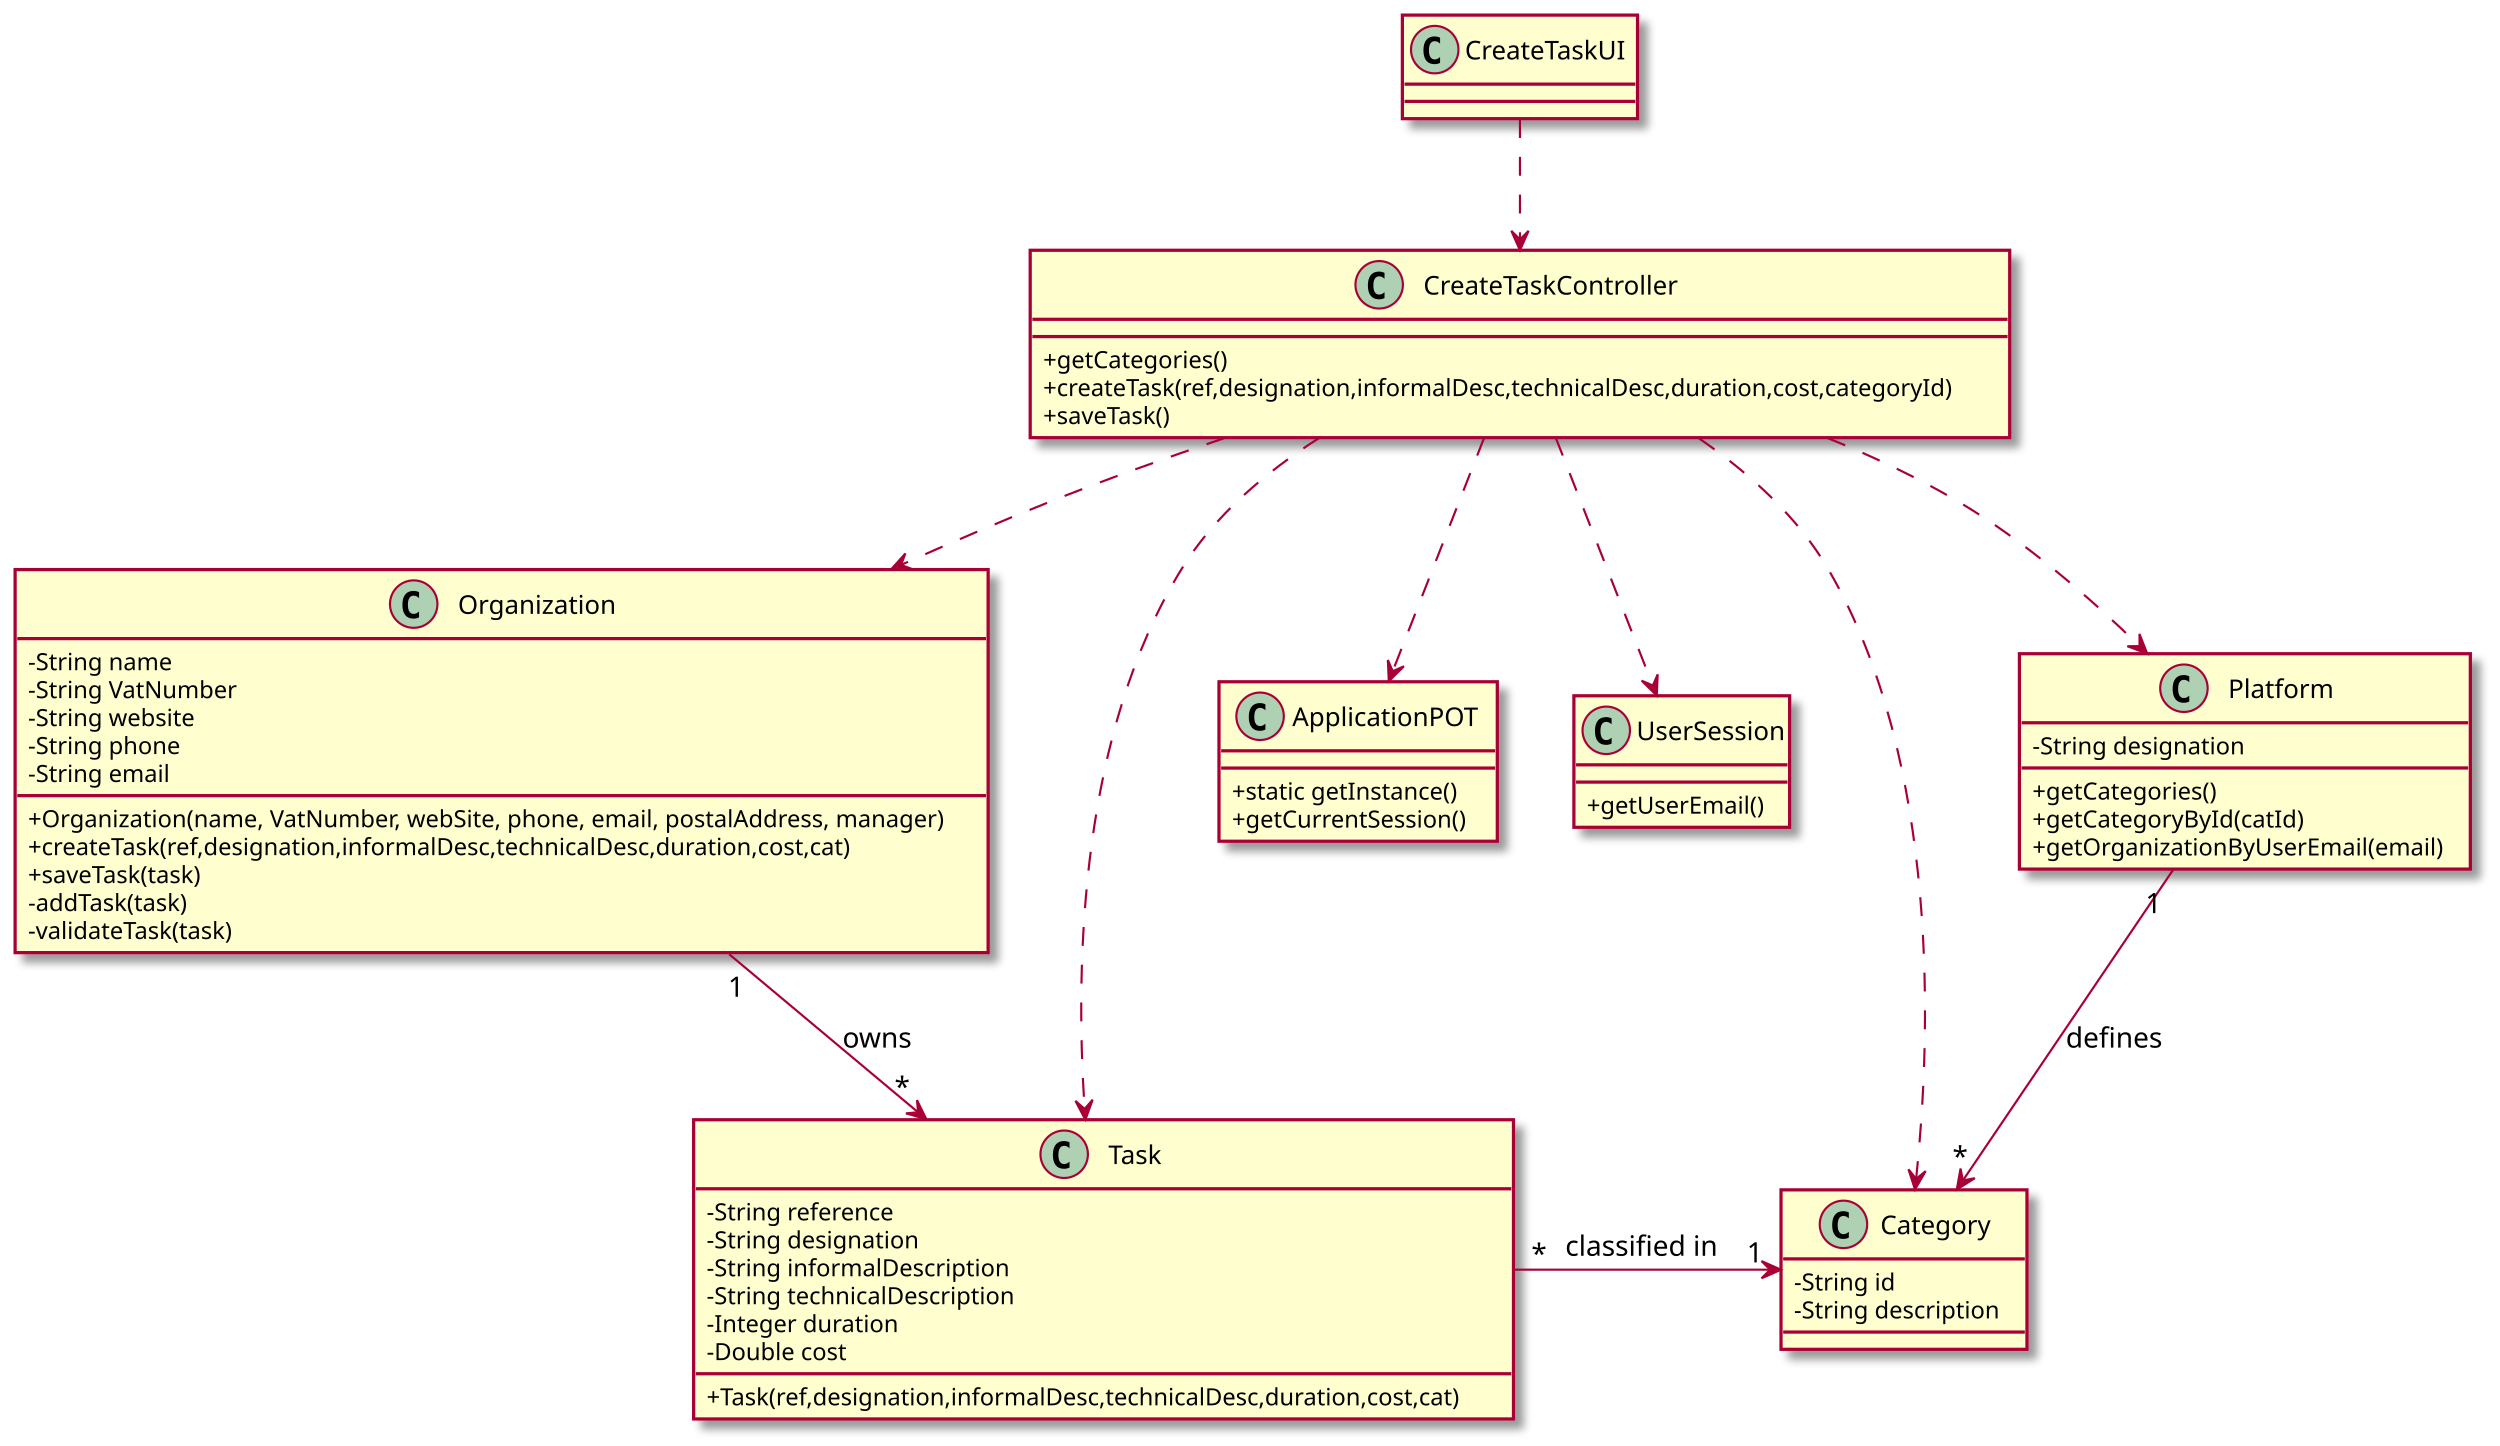
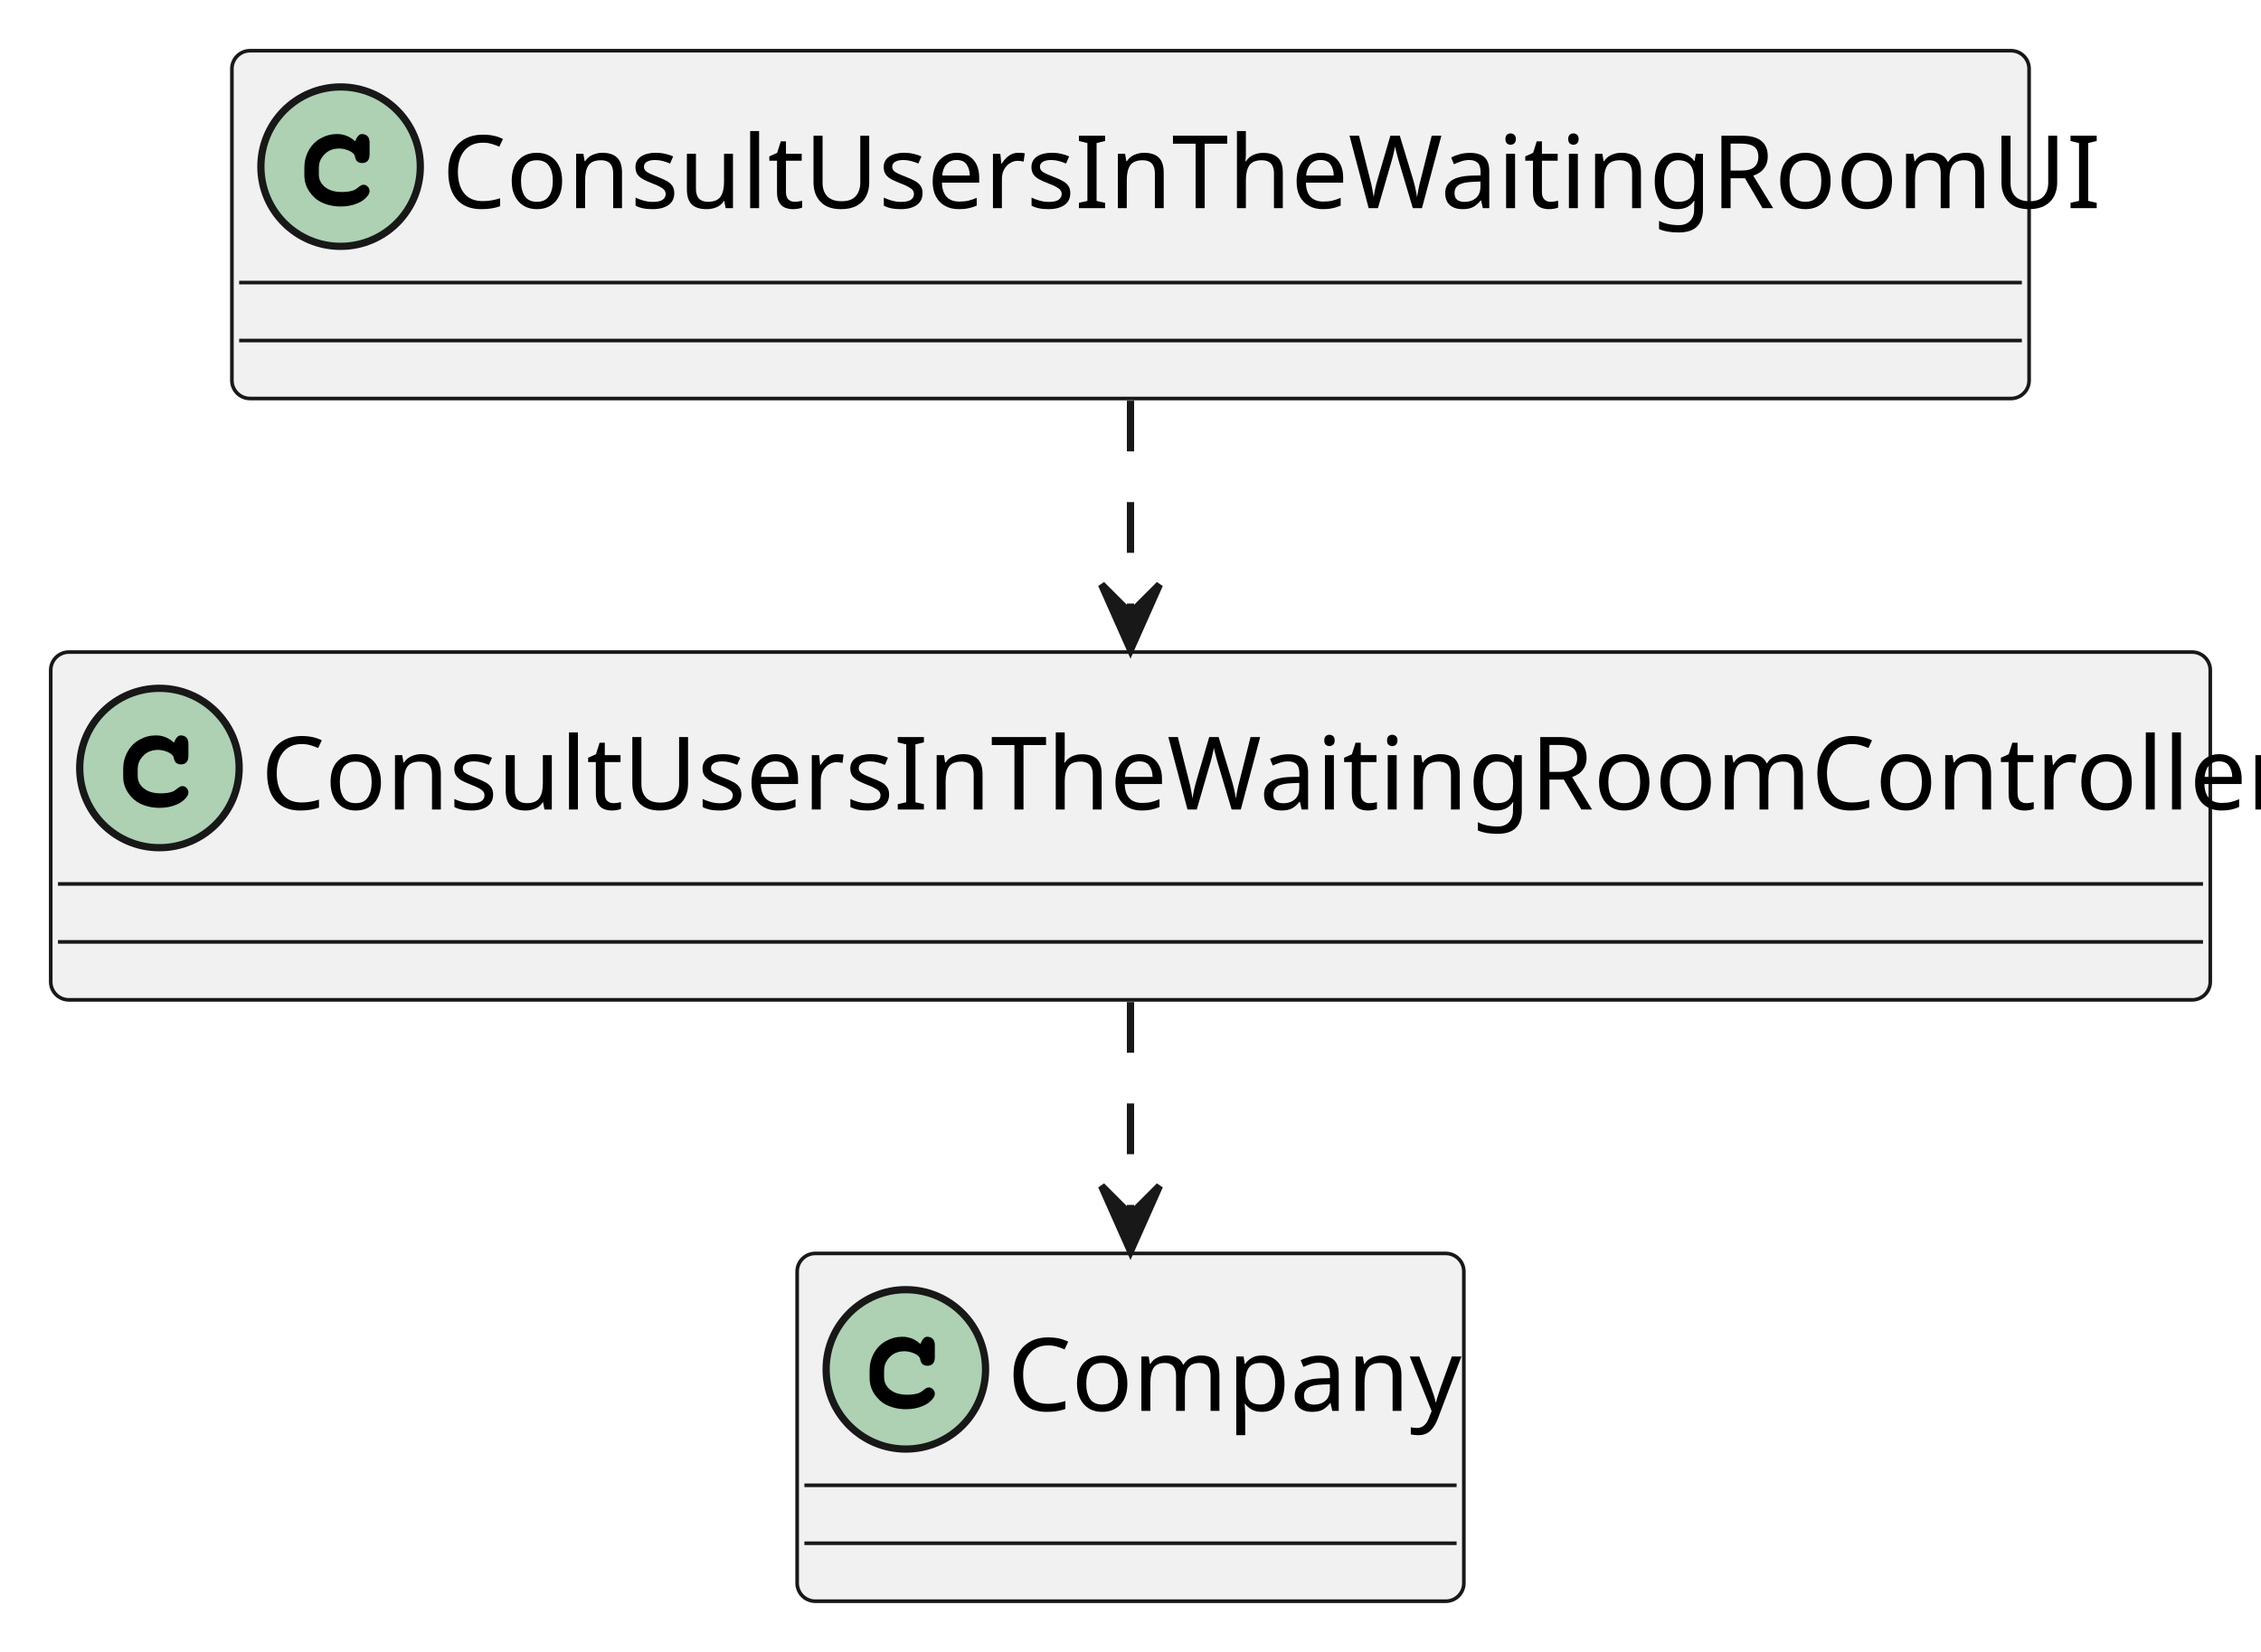
- <svg xmlns="http://www.w3.org/2000/svg" contentScriptType="application/ecmascript" contentStyleType="text/css" height="536.8px" preserveAspectRatio="none" style="width:927px;height:536px;" version="1.1" viewBox="0 0 927 536" width="927.2px" zoomAndPan="magnify">
-   <defs>
-     <filter height="300%" id="f1fvbacftr5tq4" width="300%" x="-1" y="-1">
-       <feGaussianBlur result="blurOut" stdDeviation="1.6" />
-       <feColorMatrix in="blurOut" result="blurOut2" type="matrix" values="0 0 0 0 0 0 0 0 0 0 0 0 0 0 0 0 0 0 .4 0" />
-       <feOffset dx="3.2" dy="3.2" in="blurOut2" result="blurOut3" />
-       <feBlend in="SourceGraphic" in2="blurOut3" mode="normal" />
-     </filter>
-   </defs>
+ <svg xmlns="http://www.w3.org/2000/svg" contentStyleType="text/css" height="228px" preserveAspectRatio="none" style="width:312px;height:228px;background:#FFFFFF;" version="1.1" viewBox="0 0 312 228" width="312px" zoomAndPan="magnify">
+   <defs />
  <g>
-     <rect codeLine="3" fill="#FEFECE" filter="url(#f1fvbacftr5tq4)" height="59.128" id="ApplicationPOT" style="stroke: #A80036; stroke-width: 1.2;" width="103.2" x="452" y="252.8" />
-     <ellipse cx="467.24" cy="265.6" fill="#ADD1B2" rx="8.8" ry="8.8" style="stroke: #A80036; stroke-width: 0.8;" />
-     <path d="M469.219,270.514 Q468.754,270.753 468.242,270.873 Q467.731,270.993 467.167,270.993 Q465.161,270.993 464.105,269.671 Q463.049,268.35 463.049,265.853 Q463.049,263.349 464.105,262.028 Q465.161,260.706 467.167,260.706 Q467.731,260.706 468.249,260.826 Q468.767,260.945 469.219,261.184 L469.219,263.363 Q468.714,262.898 468.239,262.682 Q467.764,262.466 467.26,262.466 Q466.184,262.466 465.636,263.319 Q465.088,264.173 465.088,265.853 Q465.088,267.526 465.636,268.38 Q466.184,269.233 467.26,269.233 Q467.764,269.233 468.239,269.017 Q468.714,268.801 469.219,268.336 Z " fill="#000000" />
-     <text fill="#000000" font-family="sans-serif" font-size="9.6" lengthAdjust="spacingAndGlyphs" textLength="70.4" x="479.16" y="269.228">ApplicationPOT</text>
-     <line style="stroke: #A80036; stroke-width: 1.2;" x1="452.8" x2="554.4" y1="278.4" y2="278.4" />
-     <line style="stroke: #A80036; stroke-width: 1.2;" x1="452.8" x2="554.4" y1="284.8" y2="284.8" />
-     <text fill="#000000" font-family="sans-serif" font-size="8.8" lengthAdjust="spacingAndGlyphs" textLength="88.8" x="456.8" y="296.508">+static getInstance()</text>
-     <text fill="#000000" font-family="sans-serif" font-size="8.8" lengthAdjust="spacingAndGlyphs" textLength="93.6" x="456.8" y="306.872">+getCurrentSession()</text>
-     <rect codeLine="9" fill="#FEFECE" filter="url(#f1fvbacftr5tq4)" height="48.764" id="UserSession" style="stroke: #A80036; stroke-width: 1.2;" width="80" x="583.6" y="258" />
-     <ellipse cx="595.6" cy="270.8" fill="#ADD1B2" rx="8.8" ry="8.8" style="stroke: #A80036; stroke-width: 0.8;" />
-     <path d="M597.578,275.714 Q597.114,275.954 596.602,276.073 Q596.091,276.193 595.527,276.193 Q593.521,276.193 592.465,274.871 Q591.409,273.55 591.409,271.053 Q591.409,268.549 592.465,267.228 Q593.521,265.906 595.527,265.906 Q596.091,265.906 596.609,266.026 Q597.127,266.145 597.578,266.384 L597.578,268.562 Q597.074,268.098 596.599,267.882 Q596.124,267.666 595.62,267.666 Q594.544,267.666 593.996,268.519 Q593.448,269.373 593.448,271.053 Q593.448,272.726 593.996,273.579 Q594.544,274.433 595.62,274.433 Q596.124,274.433 596.599,274.217 Q597.074,274.001 597.578,273.536 Z " fill="#000000" />
-     <text fill="#000000" font-family="sans-serif" font-size="9.6" lengthAdjust="spacingAndGlyphs" textLength="54.4" x="606.8" y="274.428">UserSession</text>
-     <line style="stroke: #A80036; stroke-width: 1.2;" x1="584.4" x2="662.8" y1="283.6" y2="283.6" />
-     <line style="stroke: #A80036; stroke-width: 1.2;" x1="584.4" x2="662.8" y1="290" y2="290" />
-     <text fill="#000000" font-family="sans-serif" font-size="8.8" lengthAdjust="spacingAndGlyphs" textLength="69.6" x="588.4" y="301.708">+getUserEmail()</text>
-     <rect codeLine="14" fill="#FEFECE" filter="url(#f1fvbacftr5tq4)" height="110.948" id="Task" style="stroke: #A80036; stroke-width: 1.2;" width="304" x="257.2" y="415.2" />
-     <ellipse cx="394.6" cy="428" fill="#ADD1B2" rx="8.8" ry="8.8" style="stroke: #A80036; stroke-width: 0.8;" />
-     <path d="M396.579,432.914 Q396.114,433.154 395.602,433.273 Q395.091,433.393 394.527,433.393 Q392.521,433.393 391.465,432.071 Q390.409,430.75 390.409,428.253 Q390.409,425.749 391.465,424.428 Q392.521,423.106 394.527,423.106 Q395.091,423.106 395.609,423.226 Q396.127,423.345 396.579,423.584 L396.579,425.762 Q396.074,425.298 395.599,425.082 Q395.124,424.866 394.62,424.866 Q393.544,424.866 392.996,425.719 Q392.448,426.573 392.448,428.253 Q392.448,429.926 392.996,430.779 Q393.544,431.633 394.62,431.633 Q395.124,431.633 395.599,431.417 Q396.074,431.201 396.579,430.736 Z " fill="#000000" />
-     <text fill="#000000" font-family="sans-serif" font-size="9.6" lengthAdjust="spacingAndGlyphs" textLength="22.4" x="411" y="431.628">Task</text>
-     <line style="stroke: #A80036; stroke-width: 1.2;" x1="258" x2="560.4" y1="440.8" y2="440.8" />
-     <text fill="#000000" font-family="sans-serif" font-size="8.8" lengthAdjust="spacingAndGlyphs" textLength="73.6" x="262" y="452.508">-String reference</text>
-     <text fill="#000000" font-family="sans-serif" font-size="8.8" lengthAdjust="spacingAndGlyphs" textLength="83.2" x="262" y="462.872">-String designation</text>
-     <text fill="#000000" font-family="sans-serif" font-size="8.8" lengthAdjust="spacingAndGlyphs" textLength="118.4" x="262" y="473.236">-String informalDescription</text>
-     <text fill="#000000" font-family="sans-serif" font-size="8.8" lengthAdjust="spacingAndGlyphs" textLength="120.8" x="262" y="483.6">-String technicalDescription</text>
-     <text fill="#000000" font-family="sans-serif" font-size="8.8" lengthAdjust="spacingAndGlyphs" textLength="74.4" x="262" y="493.964">-Integer duration</text>
-     <text fill="#000000" font-family="sans-serif" font-size="8.8" lengthAdjust="spacingAndGlyphs" textLength="56" x="262" y="504.328">-Double cost</text>
-     <line style="stroke: #A80036; stroke-width: 1.2;" x1="258" x2="560.4" y1="509.384" y2="509.384" />
-     <text fill="#000000" font-family="sans-serif" font-size="8.8" lengthAdjust="spacingAndGlyphs" textLength="294.4" x="262" y="521.092">+Task(ref,designation,informalDesc,technicalDesc,duration,cost,cat)</text>
-     <rect codeLine="24" fill="#FEFECE" filter="url(#f1fvbacftr5tq4)" height="59.128" id="Category" style="stroke: #A80036; stroke-width: 1.2;" width="91.2" x="660.4" y="441.2" />
-     <ellipse cx="683.56" cy="454" fill="#ADD1B2" rx="8.8" ry="8.8" style="stroke: #A80036; stroke-width: 0.8;" />
-     <path d="M685.538,458.914 Q685.074,459.154 684.562,459.273 Q684.051,459.393 683.487,459.393 Q681.481,459.393 680.425,458.071 Q679.369,456.75 679.369,454.253 Q679.369,451.749 680.425,450.428 Q681.481,449.106 683.487,449.106 Q684.051,449.106 684.569,449.226 Q685.087,449.345 685.538,449.584 L685.538,451.762 Q685.034,451.298 684.559,451.082 Q684.084,450.866 683.58,450.866 Q682.504,450.866 681.956,451.719 Q681.408,452.573 681.408,454.253 Q681.408,455.926 681.956,456.779 Q682.504,457.633 683.58,457.633 Q684.084,457.633 684.559,457.417 Q685.034,457.201 685.538,456.736 Z " fill="#000000" />
-     <text fill="#000000" font-family="sans-serif" font-size="9.6" lengthAdjust="spacingAndGlyphs" textLength="40.8" x="697.24" y="457.628">Category</text>
-     <line style="stroke: #A80036; stroke-width: 1.2;" x1="661.2" x2="750.8" y1="466.8" y2="466.8" />
-     <text fill="#000000" font-family="sans-serif" font-size="8.8" lengthAdjust="spacingAndGlyphs" textLength="40.8" x="665.2" y="478.508">-String id</text>
-     <text fill="#000000" font-family="sans-serif" font-size="8.8" lengthAdjust="spacingAndGlyphs" textLength="81.6" x="665.2" y="488.872">-String description</text>
-     <line style="stroke: #A80036; stroke-width: 1.2;" x1="661.2" x2="750.8" y1="493.928" y2="493.928" />
-     <rect codeLine="29" fill="#FEFECE" filter="url(#f1fvbacftr5tq4)" height="142.041" id="Organization" style="stroke: #A80036; stroke-width: 1.2;" width="360.8" x="5.6" y="211.2" />
-     <ellipse cx="153.4" cy="224" fill="#ADD1B2" rx="8.8" ry="8.8" style="stroke: #A80036; stroke-width: 0.8;" />
-     <path d="M155.379,228.915 Q154.914,229.154 154.402,229.273 Q153.891,229.393 153.327,229.393 Q151.321,229.393 150.265,228.071 Q149.209,226.75 149.209,224.253 Q149.209,221.749 150.265,220.428 Q151.321,219.106 153.327,219.106 Q153.891,219.106 154.409,219.226 Q154.927,219.345 155.379,219.584 L155.379,221.762 Q154.874,221.298 154.399,221.082 Q153.924,220.866 153.419,220.866 Q152.344,220.866 151.796,221.719 Q151.248,222.573 151.248,224.253 Q151.248,225.926 151.796,226.78 Q152.344,227.633 153.419,227.633 Q153.924,227.633 154.399,227.417 Q154.874,227.201 155.379,226.736 Z " fill="#000000" />
-     <text fill="#000000" font-family="sans-serif" font-size="9.6" lengthAdjust="spacingAndGlyphs" textLength="58.4" x="169.8" y="227.628">Organization</text>
-     <line style="stroke: #A80036; stroke-width: 1.2;" x1="6.4" x2="365.6" y1="236.8" y2="236.8" />
-     <text fill="#000000" font-family="sans-serif" font-size="8.8" lengthAdjust="spacingAndGlyphs" textLength="56" x="10.4" y="248.508">-String name</text>
-     <text fill="#000000" font-family="sans-serif" font-size="8.8" lengthAdjust="spacingAndGlyphs" textLength="80.8" x="10.4" y="258.872">-String VatNumber</text>
-     <text fill="#000000" font-family="sans-serif" font-size="8.8" lengthAdjust="spacingAndGlyphs" textLength="64.8" x="10.4" y="269.236">-String website</text>
-     <text fill="#000000" font-family="sans-serif" font-size="8.8" lengthAdjust="spacingAndGlyphs" textLength="60" x="10.4" y="279.6">-String phone</text>
-     <text fill="#000000" font-family="sans-serif" font-size="8.8" lengthAdjust="spacingAndGlyphs" textLength="55.2" x="10.4" y="289.964">-String email</text>
-     <line style="stroke: #A80036; stroke-width: 1.2;" x1="6.4" x2="365.6" y1="295.02" y2="295.02" />
-     <text fill="#000000" font-family="sans-serif" font-size="8.8" lengthAdjust="spacingAndGlyphs" textLength="351.2" x="10.4" y="306.728">+Organization(name, VatNumber, webSite, phone, email, postalAddress, manager)</text>
-     <text fill="#000000" font-family="sans-serif" font-size="8.8" lengthAdjust="spacingAndGlyphs" textLength="320.8" x="10.4" y="317.092">+createTask(ref,designation,informalDesc,technicalDesc,duration,cost,cat)</text>
-     <text fill="#000000" font-family="sans-serif" font-size="8.8" lengthAdjust="spacingAndGlyphs" textLength="70.4" x="10.4" y="327.456">+saveTask(task)</text>
-     <text fill="#000000" font-family="sans-serif" font-size="8.8" lengthAdjust="spacingAndGlyphs" textLength="64.8" x="10.4" y="337.82">-addTask(task)</text>
-     <text fill="#000000" font-family="sans-serif" font-size="8.8" lengthAdjust="spacingAndGlyphs" textLength="81.6" x="10.4" y="348.184">-validateTask(task)</text>
-     <rect codeLine="42" fill="#FEFECE" filter="url(#f1fvbacftr5tq4)" height="79.856" id="Platform" style="stroke: #A80036; stroke-width: 1.2;" width="167.2" x="748.8" y="242.4" />
-     <ellipse cx="809.8" cy="255.2" fill="#ADD1B2" rx="8.8" ry="8.8" style="stroke: #A80036; stroke-width: 0.8;" />
-     <path d="M811.779,260.115 Q811.314,260.353 810.802,260.473 Q810.291,260.593 809.727,260.593 Q807.721,260.593 806.665,259.271 Q805.609,257.95 805.609,255.453 Q805.609,252.949 806.665,251.628 Q807.721,250.306 809.727,250.306 Q810.291,250.306 810.809,250.426 Q811.327,250.545 811.779,250.784 L811.779,252.963 Q811.274,252.498 810.799,252.282 Q810.324,252.066 809.819,252.066 Q808.744,252.066 808.196,252.919 Q807.648,253.773 807.648,255.453 Q807.648,257.126 808.196,257.979 Q808.744,258.833 809.819,258.833 Q810.324,258.833 810.799,258.617 Q811.274,258.401 811.779,257.936 Z " fill="#000000" />
-     <text fill="#000000" font-family="sans-serif" font-size="9.6" lengthAdjust="spacingAndGlyphs" textLength="38.4" x="826.2" y="258.828">Platform</text>
-     <line style="stroke: #A80036; stroke-width: 1.2;" x1="749.6" x2="915.2" y1="268" y2="268" />
-     <text fill="#000000" font-family="sans-serif" font-size="8.8" lengthAdjust="spacingAndGlyphs" textLength="83.2" x="753.6" y="279.708">-String designation</text>
-     <line style="stroke: #A80036; stroke-width: 1.2;" x1="749.6" x2="915.2" y1="284.764" y2="284.764" />
-     <text fill="#000000" font-family="sans-serif" font-size="8.8" lengthAdjust="spacingAndGlyphs" textLength="73.6" x="753.6" y="296.472">+getCategories()</text>
-     <text fill="#000000" font-family="sans-serif" font-size="8.8" lengthAdjust="spacingAndGlyphs" textLength="104.8" x="753.6" y="306.836">+getCategoryById(catId)</text>
-     <text fill="#000000" font-family="sans-serif" font-size="8.8" lengthAdjust="spacingAndGlyphs" textLength="157.6" x="753.6" y="317.2">+getOrganizationByUserEmail(email)</text>
-     <rect codeLine="49" fill="#FEFECE" filter="url(#f1fvbacftr5tq4)" height="69.492" id="CreateTaskController" style="stroke: #A80036; stroke-width: 1.2;" width="363.2" x="382" y="92.8" />
-     <ellipse cx="511.4" cy="105.6" fill="#ADD1B2" rx="8.8" ry="8.8" style="stroke: #A80036; stroke-width: 0.8;" />
-     <path d="M513.379,110.514 Q512.914,110.754 512.402,110.873 Q511.891,110.993 511.327,110.993 Q509.321,110.993 508.265,109.671 Q507.209,108.35 507.209,105.853 Q507.209,103.349 508.265,102.028 Q509.321,100.706 511.327,100.706 Q511.891,100.706 512.409,100.826 Q512.927,100.945 513.379,101.184 L513.379,103.362 Q512.874,102.898 512.399,102.682 Q511.924,102.466 511.42,102.466 Q510.344,102.466 509.796,103.319 Q509.248,104.173 509.248,105.853 Q509.248,107.526 509.796,108.379 Q510.344,109.233 511.42,109.233 Q511.924,109.233 512.399,109.017 Q512.874,108.801 513.379,108.336 Z " fill="#000000" />
-     <text fill="#000000" font-family="sans-serif" font-size="9.6" lengthAdjust="spacingAndGlyphs" textLength="97.6" x="527.8" y="109.228">CreateTaskController</text>
-     <line style="stroke: #A80036; stroke-width: 1.2;" x1="382.8" x2="744.4" y1="118.4" y2="118.4" />
-     <line style="stroke: #A80036; stroke-width: 1.2;" x1="382.8" x2="744.4" y1="124.8" y2="124.8" />
-     <text fill="#000000" font-family="sans-serif" font-size="8.8" lengthAdjust="spacingAndGlyphs" textLength="73.6" x="386.8" y="136.508">+getCategories()</text>
-     <text fill="#000000" font-family="sans-serif" font-size="8.8" lengthAdjust="spacingAndGlyphs" textLength="353.6" x="386.8" y="146.872">+createTask(ref,designation,informalDesc,technicalDesc,duration,cost,categoryId)</text>
-     <text fill="#000000" font-family="sans-serif" font-size="8.8" lengthAdjust="spacingAndGlyphs" textLength="52.8" x="386.8" y="157.236">+saveTask()</text>
-     <rect codeLine="55" fill="#FEFECE" filter="url(#f1fvbacftr5tq4)" height="38.4" id="CreateTaskUI" style="stroke: #A80036; stroke-width: 1.2;" width="87.2" x="520" y="5.6" />
-     <ellipse cx="532" cy="18.4" fill="#ADD1B2" rx="8.8" ry="8.8" style="stroke: #A80036; stroke-width: 0.8;" />
-     <path d="M533.979,23.314 Q533.514,23.553 533.002,23.673 Q532.491,23.793 531.927,23.793 Q529.921,23.793 528.865,22.471 Q527.809,21.15 527.809,18.653 Q527.809,16.149 528.865,14.828 Q529.921,13.506 531.927,13.506 Q532.491,13.506 533.009,13.626 Q533.527,13.745 533.979,13.984 L533.979,16.163 Q533.474,15.698 532.999,15.482 Q532.524,15.266 532.019,15.266 Q530.944,15.266 530.396,16.119 Q529.848,16.973 529.848,18.653 Q529.848,20.326 530.396,21.18 Q530.944,22.033 532.019,22.033 Q532.524,22.033 532.999,21.817 Q533.474,21.601 533.979,21.136 Z " fill="#000000" />
-     <text fill="#000000" font-family="sans-serif" font-size="9.6" lengthAdjust="spacingAndGlyphs" textLength="61.6" x="543.2" y="22.028">CreateTaskUI</text>
-     <line style="stroke: #A80036; stroke-width: 1.2;" x1="520.8" x2="606.4" y1="31.2" y2="31.2" />
-     <line style="stroke: #A80036; stroke-width: 1.2;" x1="520.8" x2="606.4" y1="37.6" y2="37.6" />
-     <path codeLine="59" d="M563.6,44.16 C563.6,56.576 563.6,73.36 563.6,88.56 " fill="none" id="CreateTaskUI-to-CreateTaskController" style="stroke: #A80036; stroke-width: 0.8; stroke-dasharray: 7.0,7.0;" />
-     <polygon fill="#A80036" points="563.6,92.8,566.8,85.6,563.6,88.8,560.4,85.6,563.6,92.8" style="stroke: #A80036; stroke-width: 0.8;" />
-     <path codeLine="60" d="M677.72,162.44 C694.68,169.336 711.56,177.312 726.8,186.4 C750.952,200.8 774.52,221.232 793.24,239.48 " fill="none" id="CreateTaskController-to-Platform" style="stroke: #A80036; stroke-width: 0.8; stroke-dasharray: 7.0,7.0;" />
-     <polygon fill="#A80036" points="796.2,242.384,793.312,235.053,793.349,239.578,788.823,239.615,796.2,242.384" style="stroke: #A80036; stroke-width: 0.8;" />
-     <path codeLine="61" d="M630.048,162.584 C648.52,175.336 666.616,191.584 678,211.2 C719.656,282.952 715.968,384.888 710.544,436.816 " fill="none" id="CreateTaskController-to-Category" style="stroke: #A80036; stroke-width: 0.8; stroke-dasharray: 7.0,7.0;" />
-     <polygon fill="#A80036" points="710.088,441.08,714.031,434.259,710.511,437.102,707.667,433.582,710.088,441.08" style="stroke: #A80036; stroke-width: 0.8;" />
-     <path codeLine="62" d="M489.136,162.408 C469.44,174.968 450.272,191.152 438,211.2 C400.96,271.696 398.504,355.264 402.152,410.888 " fill="none" id="CreateTaskController-to-Task" style="stroke: #A80036; stroke-width: 0.8; stroke-dasharray: 7.0,7.0;" />
-     <polygon fill="#A80036" points="402.456,415.176,405.154,407.773,402.182,411.185,398.77,408.212,402.456,415.176" style="stroke: #A80036; stroke-width: 0.8;" />
-     <path codeLine="63" d="M453.992,162.44 C432.088,169.872 409.376,178.032 388.4,186.4 C370.72,193.456 352.392,201.296 334.312,209.368 " fill="none" id="CreateTaskController-to-Organization" style="stroke: #A80036; stroke-width: 0.8; stroke-dasharray: 7.0,7.0;" />
-     <polygon fill="#A80036" points="330.456,211.096,338.335,211.071,334.106,209.46,335.717,205.231,330.456,211.096" style="stroke: #A80036; stroke-width: 0.8;" />
-     <path codeLine="64" d="M550.288,162.4 C540.224,188.088 526.488,223.152 516.528,248.592 " fill="none" id="CreateTaskController-to-ApplicationPOT" style="stroke: #A80036; stroke-width: 0.8; stroke-dasharray: 7.0,7.0;" />
-     <polygon fill="#A80036" points="514.96,252.592,520.576,247.065,516.426,248.87,514.621,244.72,514.96,252.592" style="stroke: #A80036; stroke-width: 0.8;" />
-     <path codeLine="65" d="M576.912,162.4 C587.696,189.928 602.696,228.224 612.752,253.904 " fill="none" id="CreateTaskController-to-UserSession" style="stroke: #A80036; stroke-width: 0.8; stroke-dasharray: 7.0,7.0;" />
-     <polygon fill="#A80036" points="614.328,257.92,614.675,250.049,612.866,254.197,608.718,252.388,614.328,257.92" style="stroke: #A80036; stroke-width: 0.8;" />
-     <path codeLine="66" d="M561.296,470.8 C595.648,470.8 629.736,470.8 656.192,470.8 " fill="none" id="Task-to-Category" style="stroke: #A80036; stroke-width: 0.8;" />
-     <polygon fill="#A80036" points="660.368,470.8,653.168,467.6,656.368,470.8,653.168,474,660.368,470.8" style="stroke: #A80036; stroke-width: 0.8;" />
-     <text fill="#000000" font-family="sans-serif" font-size="10.4" lengthAdjust="spacingAndGlyphs" textLength="60.8" x="580.4" y="465.655">classified in</text>
-     <text fill="#000000" font-family="sans-serif" font-size="10.4" lengthAdjust="spacingAndGlyphs" textLength="4.8" x="567.814" y="468.612">*</text>
-     <text fill="#000000" font-family="sans-serif" font-size="10.4" lengthAdjust="spacingAndGlyphs" textLength="6.4" x="647.711" y="468.106">1</text>
-     <path codeLine="67" d="M805.752,322.584 C782.616,356.776 749.536,405.664 727.912,437.616 " fill="none" id="Platform-to-Category" style="stroke: #A80036; stroke-width: 0.8;" />
-     <polygon fill="#A80036" points="725.592,441.04,732.275,436.867,727.832,437.726,726.972,433.283,725.592,441.04" style="stroke: #A80036; stroke-width: 0.8;" />
-     <text fill="#000000" font-family="sans-serif" font-size="10.4" lengthAdjust="spacingAndGlyphs" textLength="36.8" x="766" y="388.455">defines</text>
-     <text fill="#000000" font-family="sans-serif" font-size="10.4" lengthAdjust="spacingAndGlyphs" textLength="6.4" x="795.528" y="338.581">1</text>
-     <text fill="#000000" font-family="sans-serif" font-size="10.4" lengthAdjust="spacingAndGlyphs" textLength="4.8" x="723.962" y="432.531">*</text>
-     <path codeLine="68" d="M270.384,353.824 C293.448,373.12 318.16,393.808 340.248,412.296 " fill="none" id="Organization-to-Task" style="stroke: #A80036; stroke-width: 0.8;" />
-     <polygon fill="#A80036" points="343.488,415,340.018,407.926,340.42,412.434,335.912,412.835,343.488,415" style="stroke: #A80036; stroke-width: 0.8;" />
-     <text fill="#000000" font-family="sans-serif" font-size="10.4" lengthAdjust="spacingAndGlyphs" textLength="26.4" x="312.4" y="388.455">owns</text>
-     <text fill="#000000" font-family="sans-serif" font-size="10.4" lengthAdjust="spacingAndGlyphs" textLength="6.4" x="269.946" y="369.587">1</text>
-     <text fill="#000000" font-family="sans-serif" font-size="10.4" lengthAdjust="spacingAndGlyphs" textLength="4.8" x="331.664" y="406.707">*</text>
+     <g id="elem_Company">
+       <rect codeLine="3" fill="#F1F1F1" height="48" id="Company" rx="2.5" ry="2.5" style="stroke:#181818;stroke-width:0.5;" width="92" x="110" y="173" />
+       <ellipse cx="125" cy="189" fill="#ADD1B2" rx="11" ry="11" style="stroke:#181818;stroke-width:1.0;" />
+       <path d="M127,185.5 Q127.203,185 127.438,184.75 Q127.672,184.5 127.938,184.5 Q128.406,184.5 128.703,184.781 Q129,185.062 129,185.719 L129,187.281 Q129,187.938 128.719,188.219 Q128.438,188.5 128,188.5 Q127.609,188.5 127.359,188.328 Q127.109,188.156 127,187.703 Q126.953,187.391 126.781,187.219 Q126.469,186.891 125.906,186.703 Q125.344,186.5 124.781,186.5 Q124.078,186.5 123.484,186.781 Q122.906,187.062 122.453,187.688 Q122,188.312 122,189.172 L122,190.094 Q122,191.125 122.844,191.812 Q123.688,192.5 125.188,192.5 Q126.078,192.5 126.703,192.297 Q127.062,192.188 127.469,191.828 Q127.734,191.625 127.875,191.562 Q128.016,191.5 128.188,191.5 Q128.516,191.5 128.75,191.766 Q129,192.016 129,192.375 Q129,192.719 128.656,193.125 Q128.156,193.719 127.359,194.047 Q126.312,194.5 125.031,194.5 Q123.531,194.5 122.328,193.906 Q121.359,193.438 120.672,192.422 Q120,191.406 120,190.203 L120,189.109 Q120,187.859 120.594,186.766 Q121.203,185.672 122.25,185.094 Q123.312,184.5 124.5,184.5 Q125.219,184.5 125.844,184.75 Q126.469,185 127,185.5 Z " fill="#000000" />
+       <text fill="#000000" font-family="sans-serif" font-size="14" lengthAdjust="spacing" textLength="60" x="139" y="194.728">Company</text>
+       <line style="stroke:#181818;stroke-width:0.5;" x1="111" x2="201" y1="205" y2="205" />
+       <line style="stroke:#181818;stroke-width:0.5;" x1="111" x2="201" y1="213" y2="213" />
+     </g>
+     <g id="elem_ConsultUsersInTheWaitingRoomUI">
+       <rect codeLine="7" fill="#F1F1F1" height="48" id="ConsultUsersInTheWaitingRoomUI" rx="2.5" ry="2.5" style="stroke:#181818;stroke-width:0.5;" width="248" x="32" y="7" />
+       <ellipse cx="47" cy="23" fill="#ADD1B2" rx="11" ry="11" style="stroke:#181818;stroke-width:1.0;" />
+       <path d="M49,19.5 Q49.203,19 49.438,18.75 Q49.672,18.5 49.938,18.5 Q50.406,18.5 50.703,18.781 Q51,19.062 51,19.719 L51,21.281 Q51,21.938 50.719,22.219 Q50.438,22.5 50,22.5 Q49.609,22.5 49.359,22.328 Q49.109,22.156 49,21.703 Q48.953,21.391 48.781,21.219 Q48.469,20.891 47.906,20.703 Q47.344,20.5 46.781,20.5 Q46.078,20.5 45.484,20.781 Q44.906,21.062 44.453,21.688 Q44,22.312 44,23.172 L44,24.094 Q44,25.125 44.844,25.812 Q45.688,26.5 47.188,26.5 Q48.078,26.5 48.703,26.297 Q49.062,26.188 49.469,25.828 Q49.734,25.625 49.875,25.562 Q50.016,25.5 50.188,25.5 Q50.516,25.5 50.75,25.766 Q51,26.016 51,26.375 Q51,26.719 50.656,27.125 Q50.156,27.719 49.359,28.047 Q48.312,28.5 47.031,28.5 Q45.531,28.5 44.328,27.906 Q43.359,27.438 42.672,26.422 Q42,25.406 42,24.203 L42,23.109 Q42,21.859 42.594,20.766 Q43.203,19.672 44.25,19.094 Q45.312,18.5 46.5,18.5 Q47.219,18.5 47.844,18.75 Q48.469,19 49,19.5 Z " fill="#000000" />
+       <text fill="#000000" font-family="sans-serif" font-size="14" lengthAdjust="spacing" textLength="216" x="61" y="28.729">ConsultUsersInTheWaitingRoomUI</text>
+       <line style="stroke:#181818;stroke-width:0.5;" x1="33" x2="279" y1="39" y2="39" />
+       <line style="stroke:#181818;stroke-width:0.5;" x1="33" x2="279" y1="47" y2="47" />
+     </g>
+     <g id="elem_ConsultUsersInTheWaitingRoomController">
+       <rect codeLine="9" fill="#F1F1F1" height="48" id="ConsultUsersInTheWaitingRoomController" rx="2.5" ry="2.5" style="stroke:#181818;stroke-width:0.5;" width="298" x="7" y="90" />
+       <ellipse cx="22" cy="106" fill="#ADD1B2" rx="11" ry="11" style="stroke:#181818;stroke-width:1.0;" />
+       <path d="M24,102.5 Q24.203,102 24.438,101.75 Q24.672,101.5 24.938,101.5 Q25.406,101.5 25.703,101.781 Q26,102.062 26,102.719 L26,104.281 Q26,104.938 25.719,105.219 Q25.438,105.5 25,105.5 Q24.609,105.5 24.359,105.328 Q24.109,105.156 24,104.703 Q23.953,104.391 23.781,104.219 Q23.469,103.891 22.906,103.703 Q22.344,103.5 21.781,103.5 Q21.078,103.5 20.484,103.781 Q19.906,104.062 19.453,104.688 Q19,105.312 19,106.172 L19,107.094 Q19,108.125 19.844,108.812 Q20.688,109.5 22.188,109.5 Q23.078,109.5 23.703,109.297 Q24.062,109.188 24.469,108.828 Q24.734,108.625 24.875,108.562 Q25.016,108.5 25.188,108.5 Q25.516,108.5 25.75,108.766 Q26,109.016 26,109.375 Q26,109.719 25.656,110.125 Q25.156,110.719 24.359,111.047 Q23.312,111.5 22.031,111.5 Q20.531,111.5 19.328,110.906 Q18.359,110.438 17.672,109.422 Q17,108.406 17,107.203 L17,106.109 Q17,104.859 17.594,103.766 Q18.203,102.672 19.25,102.094 Q20.312,101.5 21.5,101.5 Q22.219,101.5 22.844,101.75 Q23.469,102 24,102.5 Z " fill="#000000" />
+       <text fill="#000000" font-family="sans-serif" font-size="14" lengthAdjust="spacing" textLength="266" x="36" y="111.728">ConsultUsersInTheWaitingRoomController</text>
+       <line style="stroke:#181818;stroke-width:0.5;" x1="8" x2="304" y1="122" y2="122" />
+       <line style="stroke:#181818;stroke-width:0.5;" x1="8" x2="304" y1="130" y2="130" />
+     </g>
+     <g id="link_ConsultUsersInTheWaitingRoomUI_ConsultUsersInTheWaitingRoomController">
+       <path codeLine="15" d="M156,55.3 C156,65.06 156,74.82 156,84.58 " fill="none" id="ConsultUsersInTheWaitingRoomUI-to-ConsultUsersInTheWaitingRoomController" style="stroke:#181818;stroke-width:1.0;stroke-dasharray:7.0,7.0;" />
+       <polygon fill="#181818" points="156,89.68,160,80.68,156,84.68,152,80.68,156,89.68" style="stroke:#181818;stroke-width:1.0;" />
+     </g>
+     <g id="link_ConsultUsersInTheWaitingRoomController_Company">
+       <path codeLine="16" d="M156,138.3 C156,148.06 156,157.82 156,167.58 " fill="none" id="ConsultUsersInTheWaitingRoomController-to-Company" style="stroke:#181818;stroke-width:1.0;stroke-dasharray:7.0,7.0;" />
+       <polygon fill="#181818" points="156,172.68,160,163.68,156,167.68,152,163.68,156,172.68" style="stroke:#181818;stroke-width:1.0;" />
+     </g>
  </g>
</svg>
